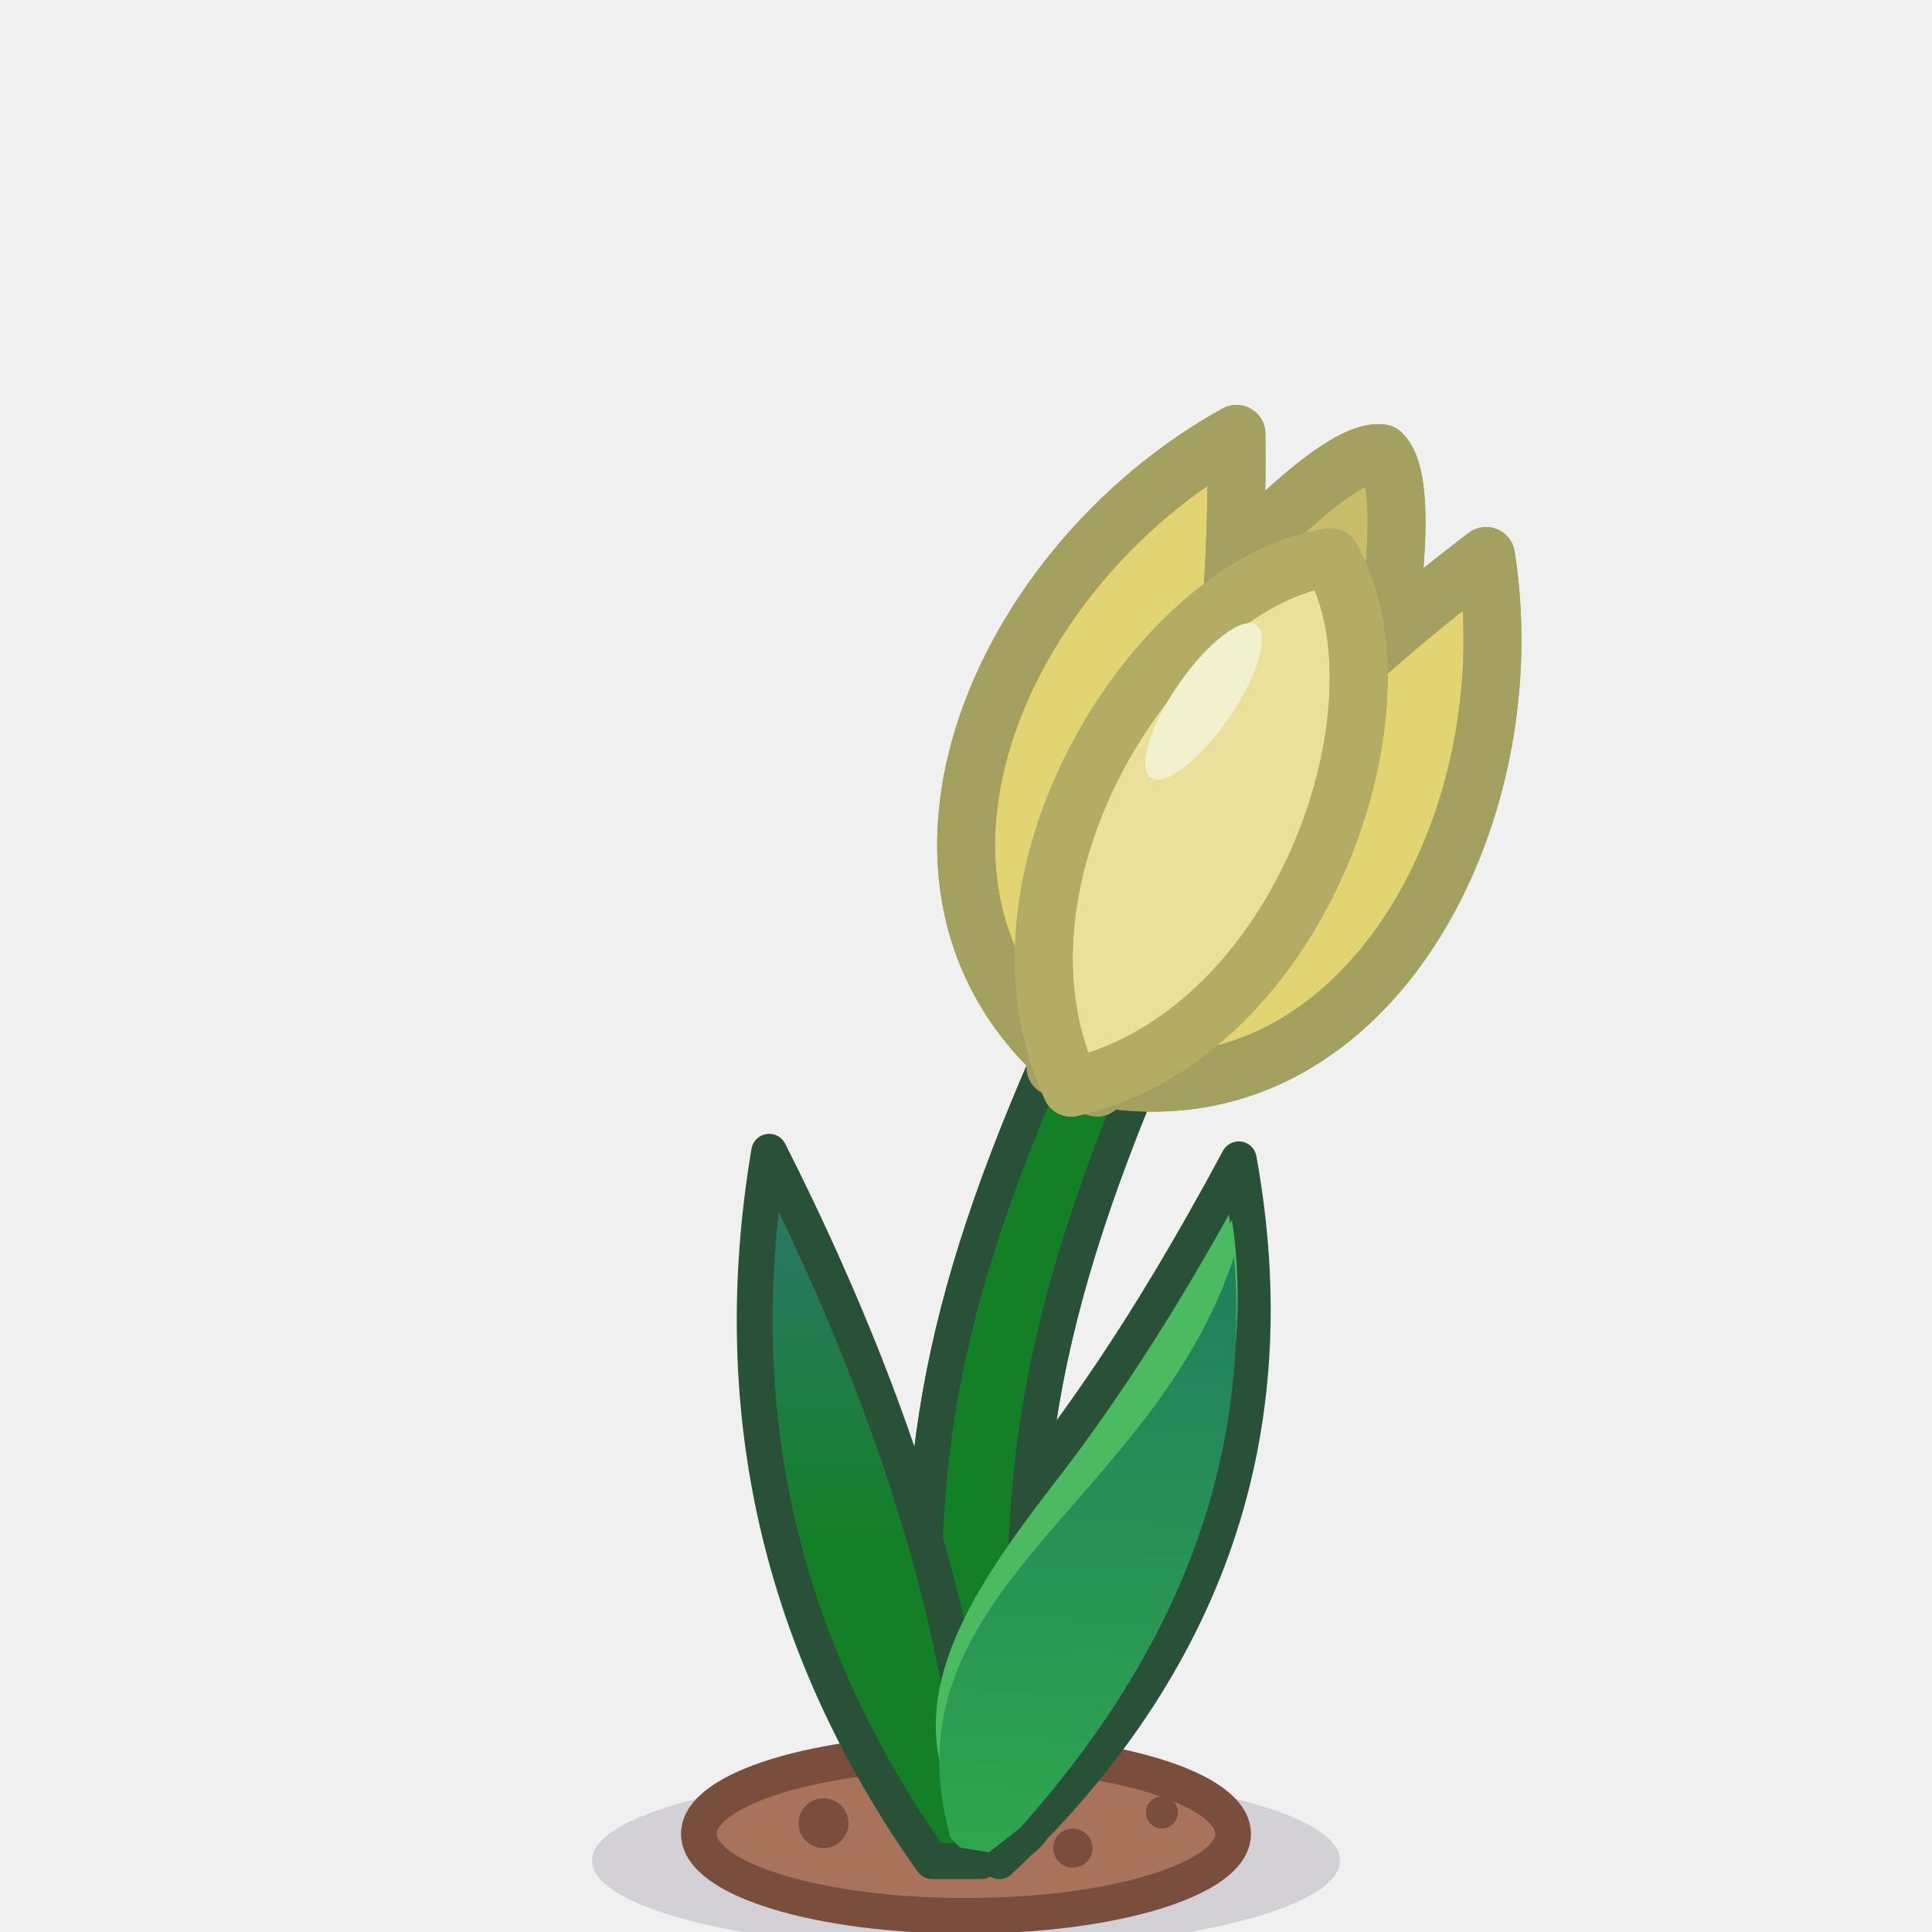
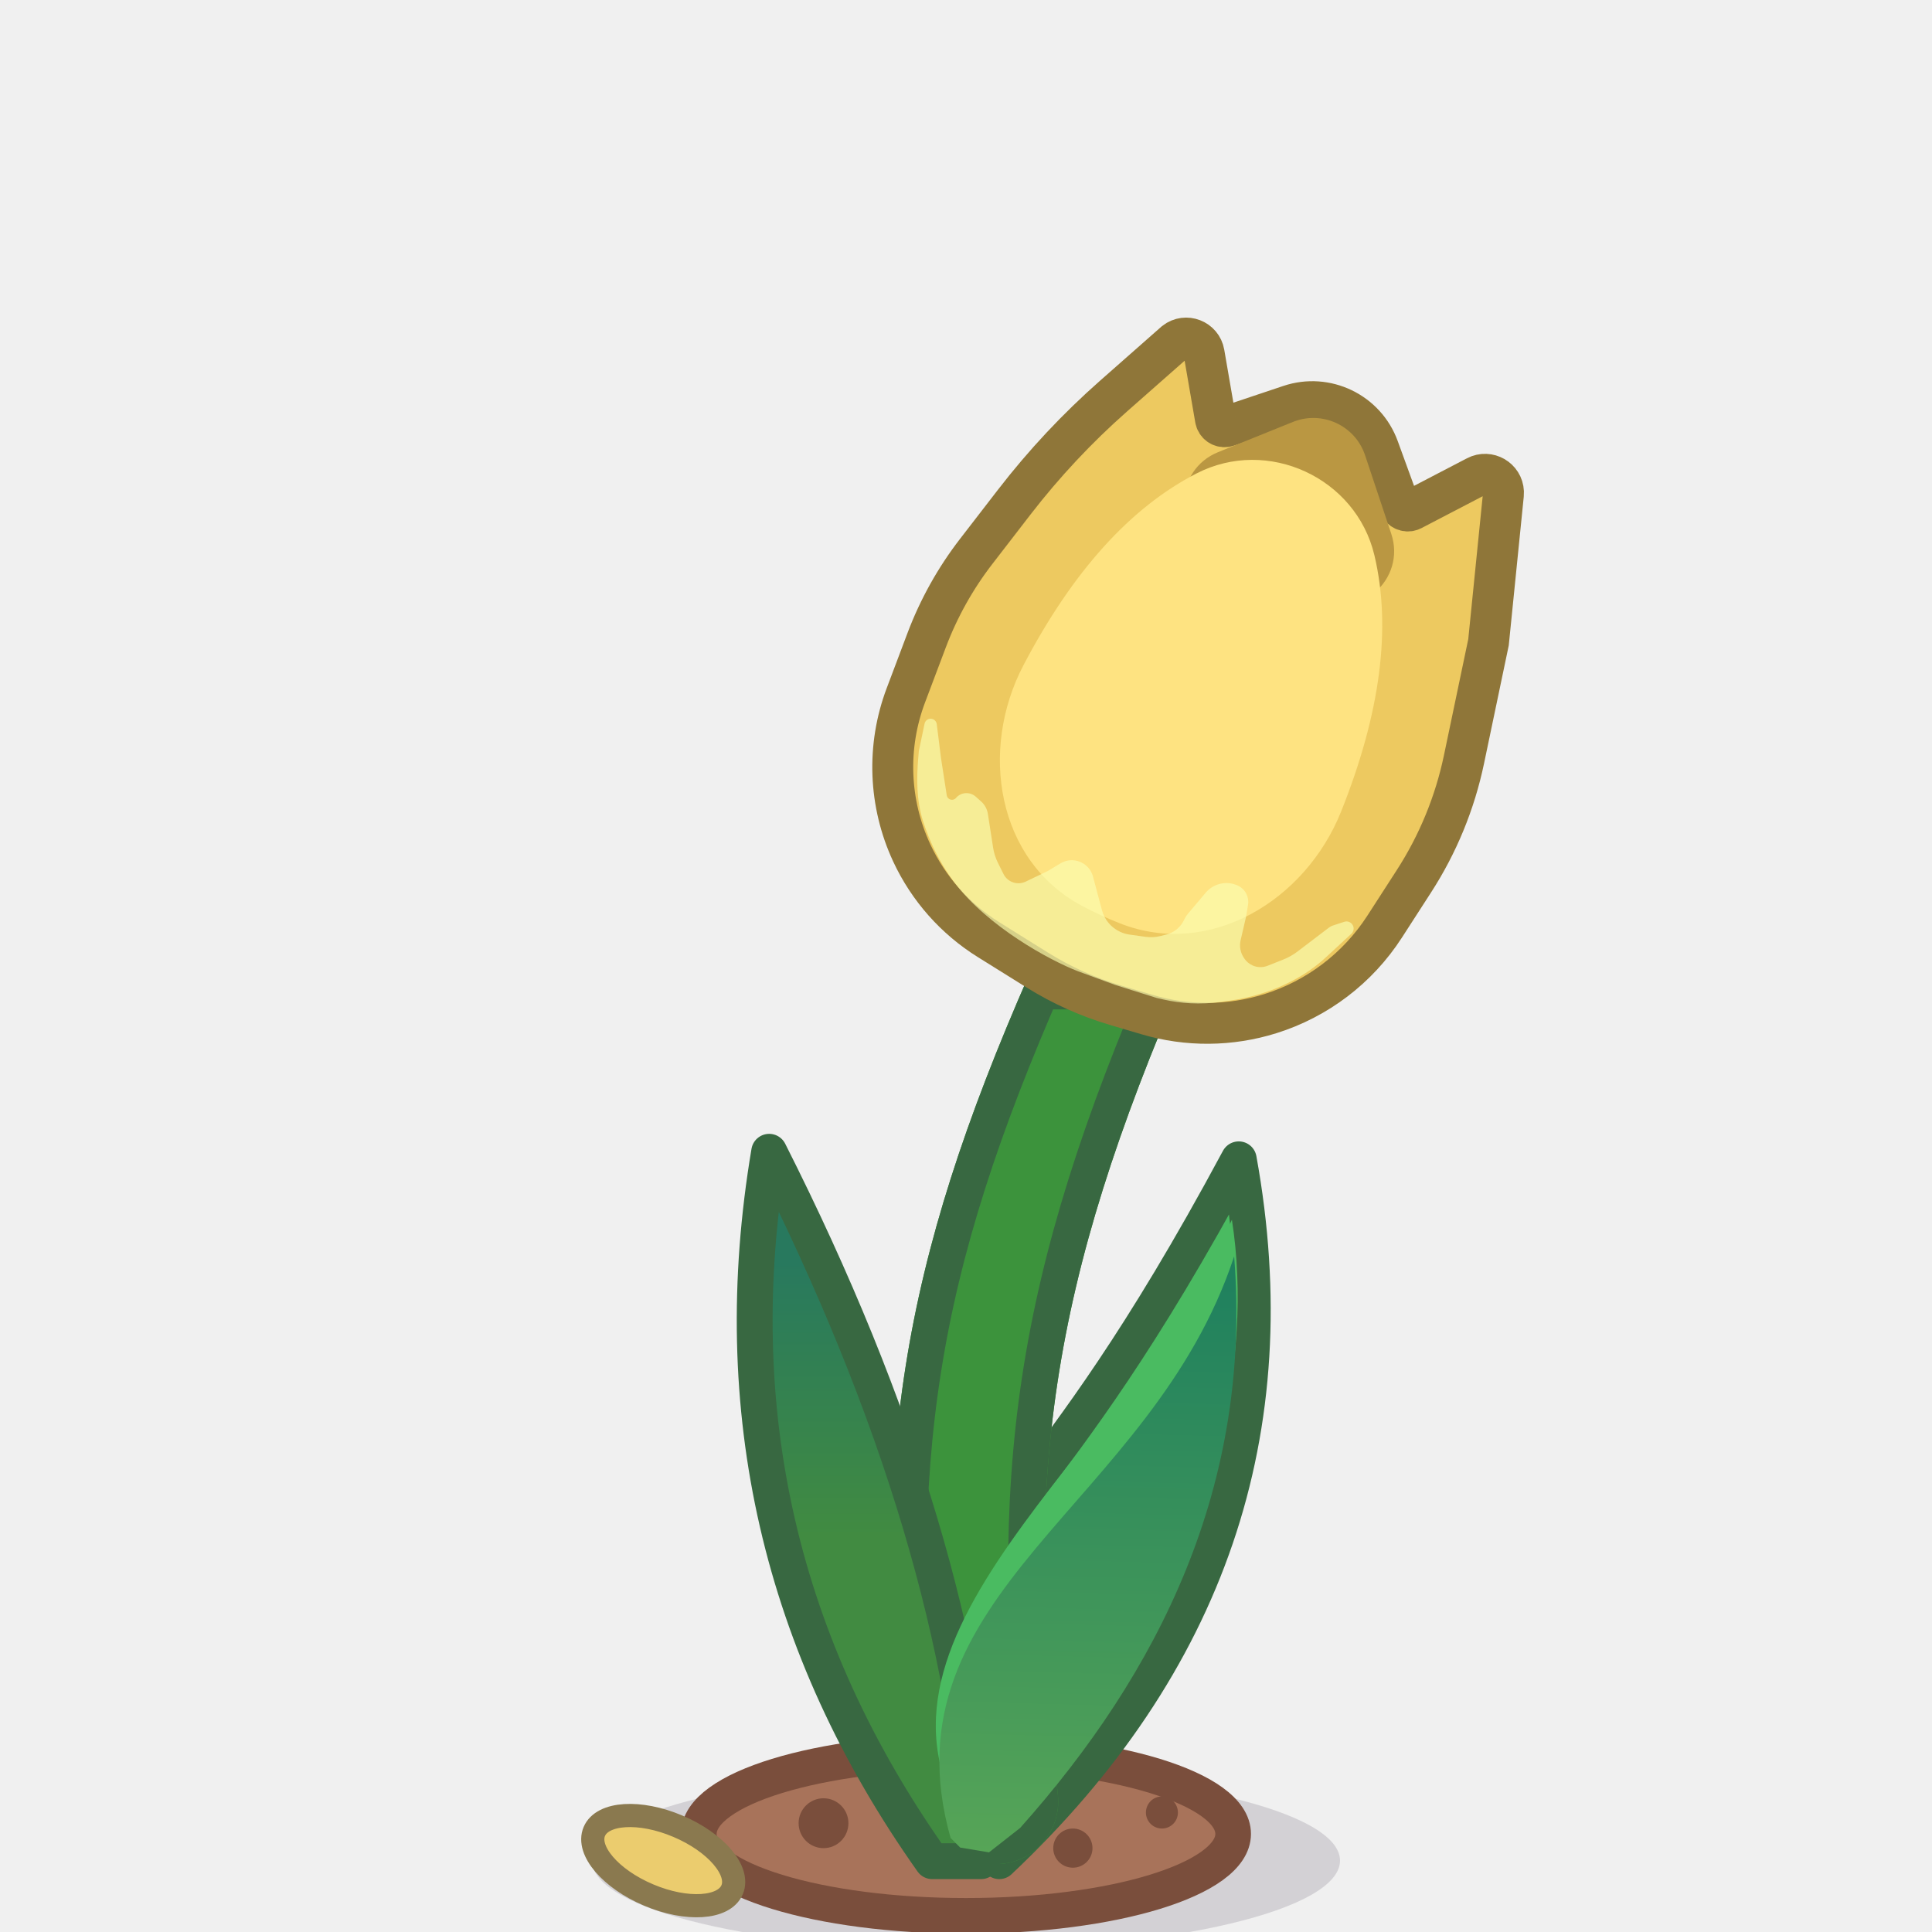
- <svg xmlns="http://www.w3.org/2000/svg" xmlns:xlink="http://www.w3.org/1999/xlink" width="256" height="256" viewBox="0 0 256 256" fill="none">
-   <g clip-path="url(#clip0_1216_3221)">
+ <svg xmlns="http://www.w3.org/2000/svg" width="256" height="256" viewBox="0 0 256 256" fill="none">
+   <g clip-path="url(#clip0_1255_3646)">
    <path d="M177.56 246.54C177.56 253.06 155.37 258.34 128 258.34C100.63 258.34 78.44 253.06 78.44 246.54C78.44 240.02 100.63 234.74 128 234.74C155.37 234.74 177.56 240.02 177.56 246.54Z" fill="#3E2F45" fill-opacity="0.16" />
    <path d="M163.4 243C163.4 249 147.55 253.86 128 253.86C108.45 253.86 92.6 249 92.6 243C92.6 237 108.45 232.14 128 232.14C147.55 232.14 163.4 237 163.4 243Z" fill="#A8735A" />
    <path d="M163.4 243C163.4 249 147.55 253.86 128 253.86C108.45 253.86 92.6 249 92.6 243C92.6 237 108.45 232.14 128 232.14C147.55 232.14 163.4 237 163.4 243Z" stroke-width="4.72" stroke-linecap="round" stroke-linejoin="round" stroke="#7A4E3C" />
    <path d="M112.42 241.58C112.42 243.41 110.94 244.89 109.12 244.89C107.3 244.89 105.82 243.41 105.82 241.58C105.82 239.76 107.3 238.28 109.12 238.28C110.94 238.28 112.42 239.76 112.42 241.58Z" fill="#7A4E3C" />
    <path d="M144.76 244.89C144.76 246.32 143.59 247.48 142.16 247.48C140.73 247.48 139.56 246.32 139.56 244.89C139.56 243.45 140.73 242.29 142.16 242.29C143.59 242.29 144.76 243.45 144.76 244.89Z" fill="#7A4E3C" />
    <path d="M156.08 240.17C156.08 241.34 155.13 242.29 153.96 242.29C152.79 242.29 151.84 241.34 151.84 240.17C151.84 238.99 152.79 238.04 153.96 238.04C155.13 238.04 156.08 238.99 156.08 240.17Z" fill="#7A4E3C" />
-     <path d="M132.408 246.616C160.072 220.511 170.649 189.511 164.14 153.616C137.742 202.784 129.619 197.053 123 226.314L132.408 246.616Z" fill="#4ABB61" stroke-width="4.75" stroke-linecap="round" stroke-linejoin="round" stroke="#285138" />
-     <use xlink:href="#stroke0_1216_3221" fill="#138028" />
-     <mask id="stroke1_1216_3221" fill="white">
-       <use xlink:href="#stroke0_1216_3221" />
+     <path d="M132.408 246.616C160.072 220.511 170.649 189.511 164.14 153.616C137.742 202.784 129.619 197.053 123 226.314L132.408 246.616Z" fill="#4ABB61" stroke-width="4.75" stroke-linecap="round" stroke-linejoin="round" stroke="#386841" />
+     <path d="M136.424 129C144.46 129 148.965 129 157 129C139.034 170.421 135.573 195.786 140.168 237.79C140.702 242.678 136.913 247 131.997 247C125.549 247 120.096 242.161 119.482 235.742C115.405 193.074 119.327 167.967 136.424 129Z" fill="#3C933C" />
+     <mask id="mask0_1255_3646" style="mask-type:luminance" maskUnits="userSpaceOnUse" x="118" y="129" width="39" height="119">
+       <path d="M136.424 129C144.46 129 148.965 129 157 129C139.034 170.421 135.573 195.786 140.168 237.79C140.702 242.678 136.913 247 131.997 247C125.549 247 120.096 242.161 119.482 235.742C115.405 193.074 119.327 167.967 136.424 129Z" fill="white" />
    </mask>
-     <path d="M136.535 140C143.746 140 147.789 140 155 140C138.863 177.592 135.766 200.599 139.905 238.746C140.38 243.129 136.981 247 132.573 247C126.781 247 121.886 242.649 121.339 236.884C117.665 198.138 121.179 175.363 136.535 140Z" stroke-width="9.5" stroke="#285138" mask="url(#stroke1_1216_3221)" />
-     <path d="M123.52 246.616C103.36 218.131 96.16 186.798 101.92 152.616C119.2 186.798 128.56 218.131 130 246.616H123.52Z" fill="url(#paint0_linear_1216_3221)" stroke-width="4.75" stroke-linecap="round" stroke-linejoin="round" stroke="#285138" />
+     <g mask="url(#mask0_1255_3646)">
+       <path d="M136.424 129C144.46 129 148.965 129 157 129C139.034 170.421 135.573 195.786 140.168 237.79C140.702 242.678 136.913 247 131.997 247C125.549 247 120.096 242.161 119.482 235.742C115.405 193.074 119.327 167.967 136.424 129Z" stroke-width="9.5" stroke="#386841" />
+     </g>
+     <path d="M123.52 246.616C103.36 218.131 96.16 186.798 101.92 152.616C119.2 186.798 128.56 218.131 130 246.616H123.52Z" fill="url(#paint0_linear_1255_3646)" stroke-width="4.75" stroke-linecap="round" stroke-linejoin="round" stroke="#386841" />
    <path d="M129.123 243.508C138.289 246.154 169.242 199.842 163.232 161.616C149.408 193.285 110.04 216.847 129.123 243.508Z" fill="#4ABB61" />
-     <path d="M135.177 242.208C153.558 221.599 165.934 196.847 163.531 166.472C152.655 199.559 116.791 210.929 125.955 243.537L127.228 244.81L131.049 245.447L135.177 242.208Z" fill="url(#paint1_linear_1216_3221)" />
-     <path d="M128.66 115.43C158.52 77.663 176.657 59.21 183.07 60.07C187.683 64.603 184.247 90.247 172.76 137C150.867 144.507 136.167 137.317 128.66 115.43Z" fill="#C8BD6A" />
-     <path d="M128.66 115.43C158.52 77.663 176.657 59.21 183.07 60.07C187.683 64.603 184.247 90.247 172.76 137C150.867 144.507 136.167 137.317 128.66 115.43Z" fill="#C8BD6A" />
-     <path d="M128.66 115.43C158.52 77.663 176.657 59.21 183.07 60.07C187.683 64.603 184.247 90.247 172.76 137C150.867 144.507 136.167 137.317 128.66 115.43Z" stroke-width="7.67" stroke-linecap="round" stroke-linejoin="round" stroke="#A4A160" />
-     <path d="M128.66 115.43C158.52 77.663 176.657 59.21 183.07 60.07C187.683 64.603 184.247 90.247 172.76 137C150.867 144.507 136.167 137.317 128.66 115.43Z" stroke-width="7.67" stroke-linecap="round" stroke-linejoin="round" stroke="#A4A160" />
-     <path d="M145.38 144.1C112.25 121.06 131.06 75.61 163.84 57.49C164.07 84.93 161.56 111.03 145.38 144.1Z" fill="#E2D373" />
-     <path d="M145.38 144.1C112.25 121.06 131.06 75.61 163.84 57.49C164.07 84.93 161.56 111.03 145.38 144.1Z" fill="#E2D373" />
-     <path d="M145.38 144.1C112.25 121.06 131.06 75.61 163.84 57.49C164.07 84.93 161.56 111.03 145.38 144.1Z" stroke-width="7.67" stroke-linecap="round" stroke-linejoin="round" stroke="#A4A160" />
-     <path d="M145.38 144.1C112.25 121.06 131.06 75.61 163.84 57.49C164.07 84.93 161.56 111.03 145.38 144.1Z" stroke-width="7.67" stroke-linecap="round" stroke-linejoin="round" stroke="#A4A160" />
-     <path d="M139.86 141.4C178.39 153.41 202.72 110.67 196.91 73.67C175.1 90.33 156.04 108.33 139.86 141.4Z" fill="#E2D373" />
-     <path d="M139.86 141.4C178.39 153.41 202.72 110.67 196.91 73.67C175.1 90.33 156.04 108.33 139.86 141.4Z" fill="#E2D373" />
-     <path d="M139.86 141.4C178.39 153.41 202.72 110.67 196.91 73.67C175.1 90.33 156.04 108.33 139.86 141.4Z" stroke-width="7.67" stroke-linecap="round" stroke-linejoin="round" stroke="#A4A160" />
-     <path d="M139.86 141.4C178.39 153.41 202.72 110.67 196.91 73.67C175.1 90.33 156.04 108.33 139.86 141.4Z" stroke-width="7.67" stroke-linecap="round" stroke-linejoin="round" stroke="#A4A160" />
-     <path d="M141.95 144.12C128.66 115.43 154.4 76.78 176.33 73.85C187.47 92.96 172.76 137 141.95 144.12Z" fill="#E9E09B" />
-     <path d="M141.95 144.12C128.66 115.43 154.4 76.78 176.33 73.85C187.47 92.96 172.76 137 141.95 144.12Z" fill="#E9E09B" />
-     <path d="M141.95 144.12C128.66 115.43 154.4 76.78 176.33 73.85C187.47 92.96 172.76 137 141.95 144.12Z" stroke-width="7.67" stroke-linecap="round" stroke-linejoin="round" stroke="#B2AC65" />
-     <path d="M141.95 144.12C128.66 115.43 154.4 76.78 176.33 73.85C187.47 92.96 172.76 137 141.95 144.12Z" stroke-width="7.67" stroke-linecap="round" stroke-linejoin="round" stroke="#B2AC65" />
-     <path d="M162.76 95.2C158.9 100.77 154.31 104.28 152.5 103.02C150.69 101.77 152.34 96.24 156.2 90.66C160.05 85.09 164.65 81.58 166.46 82.84C168.27 84.09 166.61 89.63 162.76 95.2Z" fill="#F2F1CD" />
-     <path d="M162.76 95.2C158.9 100.77 154.31 104.28 152.5 103.02C150.69 101.77 152.34 96.24 156.2 90.66C160.05 85.09 164.65 81.58 166.46 82.84C168.27 84.09 166.61 89.63 162.76 95.2Z" fill="#F2F1CD" />
+     <path d="M135.177 242.208C153.558 221.599 165.934 196.847 163.531 166.472C152.655 199.559 116.791 210.929 125.955 243.537L127.228 244.81L131.049 245.447L135.177 242.208Z" fill="url(#paint1_linear_1255_3646)" />
+     <path d="M129.351 73.066L134.403 66.519C138.332 61.429 142.738 56.726 147.561 52.474L155.694 45.306C157.128 44.187 159.237 45.002 159.547 46.795L161.054 55.533C161.068 55.613 161.09 55.69 161.119 55.766C161.353 56.372 162.024 56.687 162.64 56.48L170.916 53.708C175.716 52.1 180.923 54.609 182.656 59.365L185.406 66.913C185.633 67.536 186.319 67.861 186.945 67.641C186.999 67.622 187.052 67.599 187.103 67.572L195.639 63.126C197.228 62.299 199.138 63.4 199.218 65.19C199.223 65.308 199.22 65.427 199.208 65.544L197.236 85.101L193.984 100.635C192.783 106.373 190.537 111.84 187.357 116.765L183.47 122.787C179.921 128.284 174.56 132.363 168.317 134.317C163.018 135.976 157.345 136.021 152.021 134.446L147.837 133.209C144.178 132.127 140.683 130.555 137.445 128.537L130.98 124.506C126.549 121.743 123.017 117.752 120.813 113.019C117.754 106.448 117.471 98.921 120.03 92.14L122.793 84.815C124.385 80.596 126.595 76.636 129.351 73.066Z" fill="#EDC960" stroke-width="5.422" stroke="#8F7639" />
+     <path d="M171.316 55.91C175.182 54.35 179.562 56.373 180.881 60.327L184.344 70.713C186.362 76.766 180.124 82.275 174.368 79.523L161.003 73.134C155.33 70.422 155.584 62.261 161.415 59.907L171.316 55.91Z" fill="#BA9742" />
+     <path d="M143.364 120.028C132.117 114.033 129.701 99.414 135.622 88.128C142.149 75.687 149.802 67.216 158.581 62.716C167.976 57.9 179.67 63.289 182.112 73.56C184.394 83.157 182.926 94.478 177.708 107.524C172.975 119.357 160.292 127.017 148.428 122.362C146.695 121.682 145.007 120.904 143.364 120.028Z" fill="#FEE381" />
+     <path opacity="0.66" d="M127.36 118.028C124.645 114.857 123.133 111.412 122.294 108.766C121.43 106.041 121.437 103.142 121.684 100.294L121.753 99.499L122.511 95.888C122.596 95.484 122.968 95.206 123.379 95.239C123.766 95.27 124.078 95.569 124.126 95.954L124.684 100.429L125.451 105.385C125.543 105.984 126.303 106.188 126.684 105.717C127.354 104.953 128.518 104.879 129.279 105.553L129.995 106.187C130.48 106.617 130.801 107.204 130.9 107.845L131.59 112.308C131.699 113.01 131.915 113.691 132.231 114.328L132.967 115.809C133.192 116.261 133.565 116.622 134.023 116.834C134.622 117.11 135.312 117.104 135.907 116.819L138.829 115.418L140.522 114.401C140.648 114.325 140.781 114.258 140.917 114.202C142.539 113.538 144.376 114.451 144.826 116.144L145.444 118.467L146.011 120.595C146.349 121.868 147.237 122.923 148.433 123.474C148.826 123.656 149.243 123.778 149.672 123.838L151.79 124.134C152.452 124.226 153.127 124.19 153.776 124.027L154.532 123.837C155.583 123.574 156.458 122.849 156.911 121.865C157.046 121.572 157.219 121.3 157.427 121.054L159.321 118.811L159.765 118.284C160.806 117.052 162.543 116.665 164.008 117.341C164.985 117.791 165.542 118.838 165.368 119.9L165.109 121.478L164.389 124.587C164.202 125.394 164.36 126.242 164.825 126.927L164.887 127.019C165.151 127.407 165.515 127.716 165.941 127.913C166.581 128.208 167.314 128.227 167.969 127.967L170.062 127.137C170.723 126.874 171.345 126.523 171.911 126.092L176.108 122.901C176.26 122.786 176.43 122.697 176.611 122.637L178.122 122.144C178.877 121.897 179.582 122.634 179.301 123.377C179.249 123.515 179.166 123.639 179.058 123.738L175.717 126.826C174.362 128.078 172.843 129.139 171.201 129.978L170.894 130.135C169.817 130.686 168.697 131.15 167.545 131.523L167.335 131.591C165.923 132.047 164.474 132.38 163.004 132.584L161.714 132.764C160.402 132.946 159.076 133.004 157.754 132.937C156.546 132.875 155.347 132.709 154.168 132.44L153.29 132.241L147.773 130.508L143.518 128.945C140.248 127.836 132.194 123.671 127.36 118.028Z" fill="#FBFFB2" />
+     <path d="M97.01 250.4C95.94 252.92 90.99 253.24 85.95 251.1C80.91 248.97 77.68 245.2 78.75 242.68C79.82 240.16 84.77 239.84 89.81 241.98C94.85 244.11 98.08 247.88 97.01 250.4Z" fill="#EBCC6E" stroke-width="3.07" stroke-linecap="round" stroke-linejoin="round" stroke="#8A794F" />
  </g>
  <defs>
-     <linearGradient id="paint0_linear_1216_3221" x1="115" y1="152.616" x2="115" y2="246.616" gradientUnits="userSpaceOnUse">
+     <linearGradient id="paint0_linear_1255_3646" x1="115" y1="152.616" x2="115" y2="246.616" gradientUnits="userSpaceOnUse">
      <stop offset="0.154" stop-color="#28795E" />
-       <stop offset="0.543" stop-color="#138028" />
+       <stop offset="0.543" stop-color="#418B41" />
    </linearGradient>
-     <linearGradient id="paint1_linear_1216_3221" x1="146.394" y1="169.765" x2="144.461" y2="246.065" gradientUnits="userSpaceOnUse">
+     <linearGradient id="paint1_linear_1255_3646" x1="146.394" y1="169.765" x2="144.461" y2="246.065" gradientUnits="userSpaceOnUse">
      <stop stop-color="#20815E" />
-       <stop offset="1" stop-color="#30A64D" />
+       <stop offset="1" stop-color="#57A557" />
    </linearGradient>
-     <clipPath id="clip0_1216_3221">
+     <clipPath id="clip0_1255_3646">
      <rect width="256" height="256" fill="white" />
    </clipPath>
-     <path id="stroke0_1216_3221" d="M136.535 140C143.746 140 147.789 140 155 140C138.863 177.592 135.766 200.599 139.905 238.746C140.38 243.129 136.981 247 132.573 247C126.781 247 121.886 242.649 121.339 236.884C117.665 198.138 121.179 175.363 136.535 140Z" />
  </defs>
</svg>
